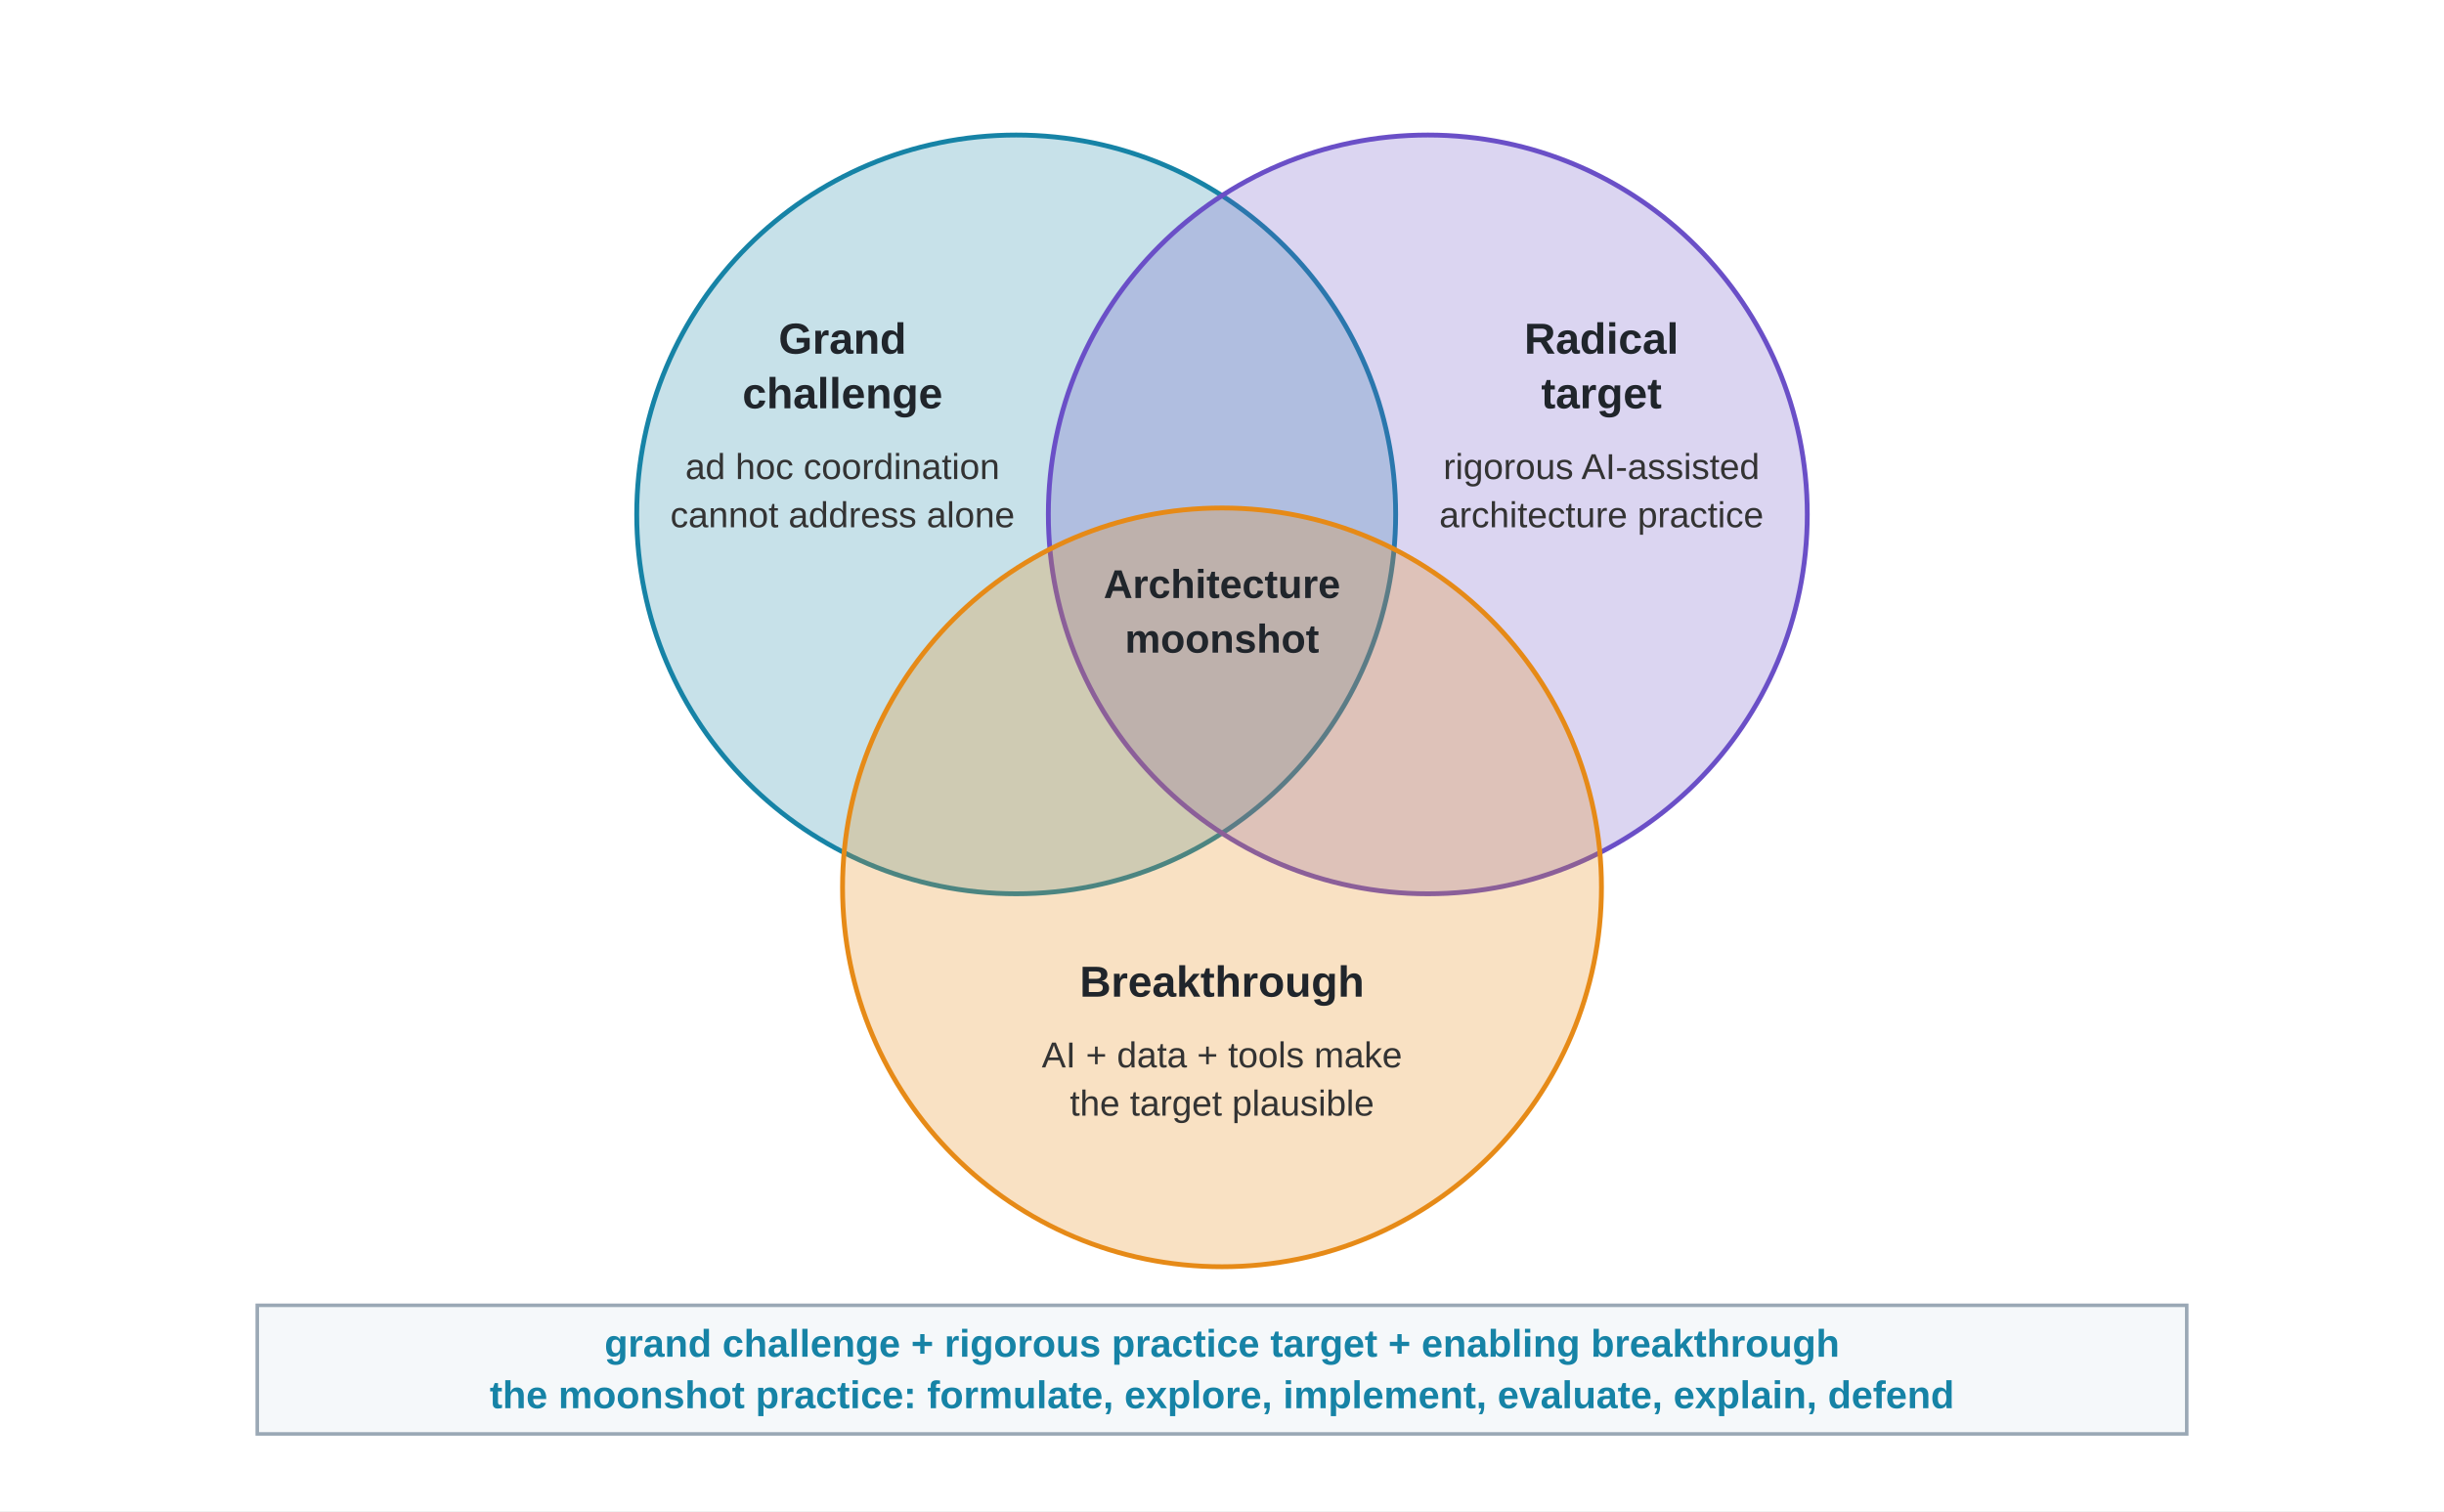
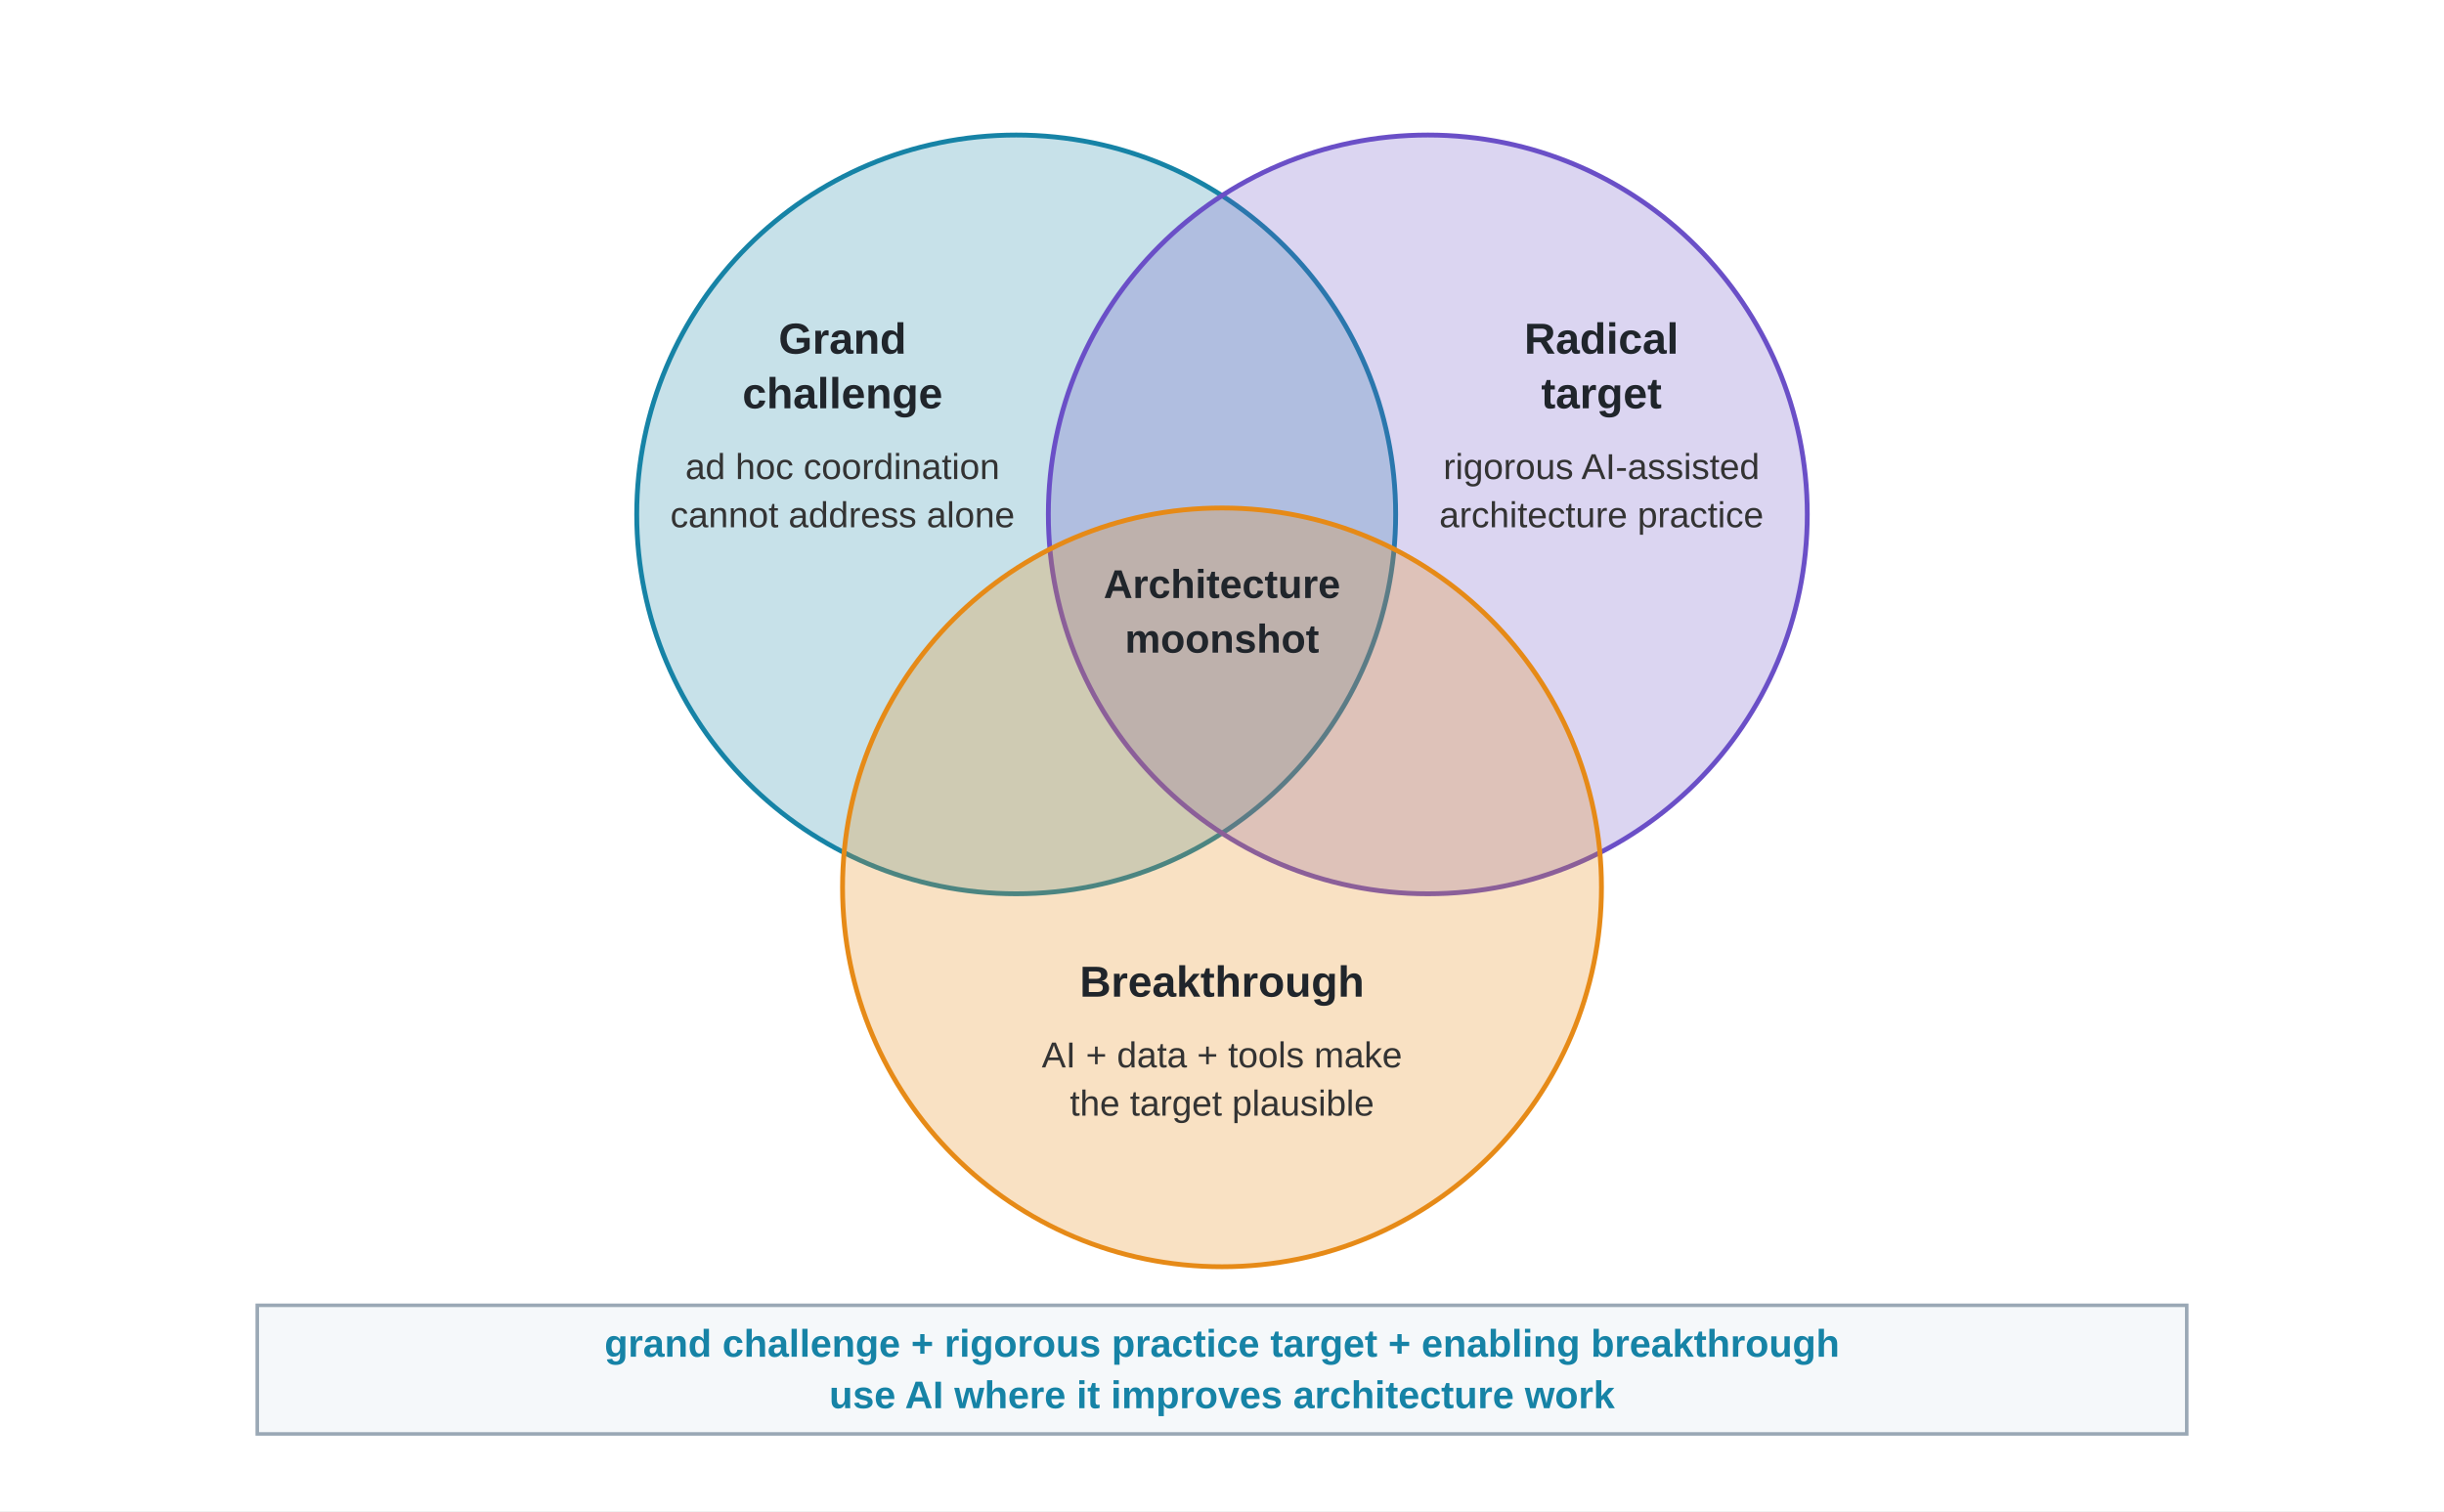
<svg xmlns="http://www.w3.org/2000/svg" viewBox="0 0 760 470" role="img">
  <defs>
    <style>
      .font { font-family: Arial, Helvetica, sans-serif; }
      .label { font-size: 13.5px; font-weight: 700; fill: #20252B; }
      .small { font-size: 11.2px; fill: #333333; }
      .center { font-size: 12.5px; font-weight: 700; fill: #20252B; }
      .note { font-size: 12px; font-weight: 700; fill: #1683A6; }
    </style>
  </defs>
  <rect width="760" height="470" fill="#FFFFFF" />
  <circle cx="316" cy="160" r="118" fill="#1683A6" fill-opacity="0.24" stroke="#1683A6" stroke-width="1.5" />
  <circle cx="444" cy="160" r="118" fill="#6A4FC7" fill-opacity="0.24" stroke="#6A4FC7" stroke-width="1.5" />
  <circle cx="380" cy="276" r="118" fill="#E68A17" fill-opacity="0.26" stroke="#E68A17" stroke-width="1.5" />
  <g class="font">
    <text class="label" x="262" y="110" text-anchor="middle">Grand</text>
    <text class="label" x="262" y="127" text-anchor="middle">challenge</text>
    <text class="small" x="262" y="149" text-anchor="middle">ad hoc coordination</text>
    <text class="small" x="262" y="164" text-anchor="middle">cannot address alone</text>
    <text class="label" x="498" y="110" text-anchor="middle">Radical</text>
    <text class="label" x="498" y="127" text-anchor="middle">target</text>
    <text class="small" x="498" y="149" text-anchor="middle">rigorous AI-assisted</text>
    <text class="small" x="498" y="164" text-anchor="middle">architecture practice</text>
    <text class="label" x="380" y="310" text-anchor="middle">Breakthrough</text>
    <text class="small" x="380" y="332" text-anchor="middle">AI + data + tools make</text>
    <text class="small" x="380" y="347" text-anchor="middle">the target plausible</text>
    <text class="center" x="380" y="186" text-anchor="middle">Architecture</text>
    <text class="center" x="380" y="203" text-anchor="middle">moonshot</text>
  </g>
  <rect x="80" y="406" width="600" height="40" fill="#F5F8FA" stroke="#9AA8B5" stroke-width="1.1" />
  <text class="font note" x="380" y="422" text-anchor="middle">grand challenge + rigorous practice target + enabling breakthrough</text>
-   <text class="font note" x="380" y="438" text-anchor="middle">the moonshot practice: formulate, explore, implement, evaluate, explain, defend</text>
+   <text class="font note" x="380" y="438" text-anchor="middle">use AI where it improves architecture work</text>
</svg>
